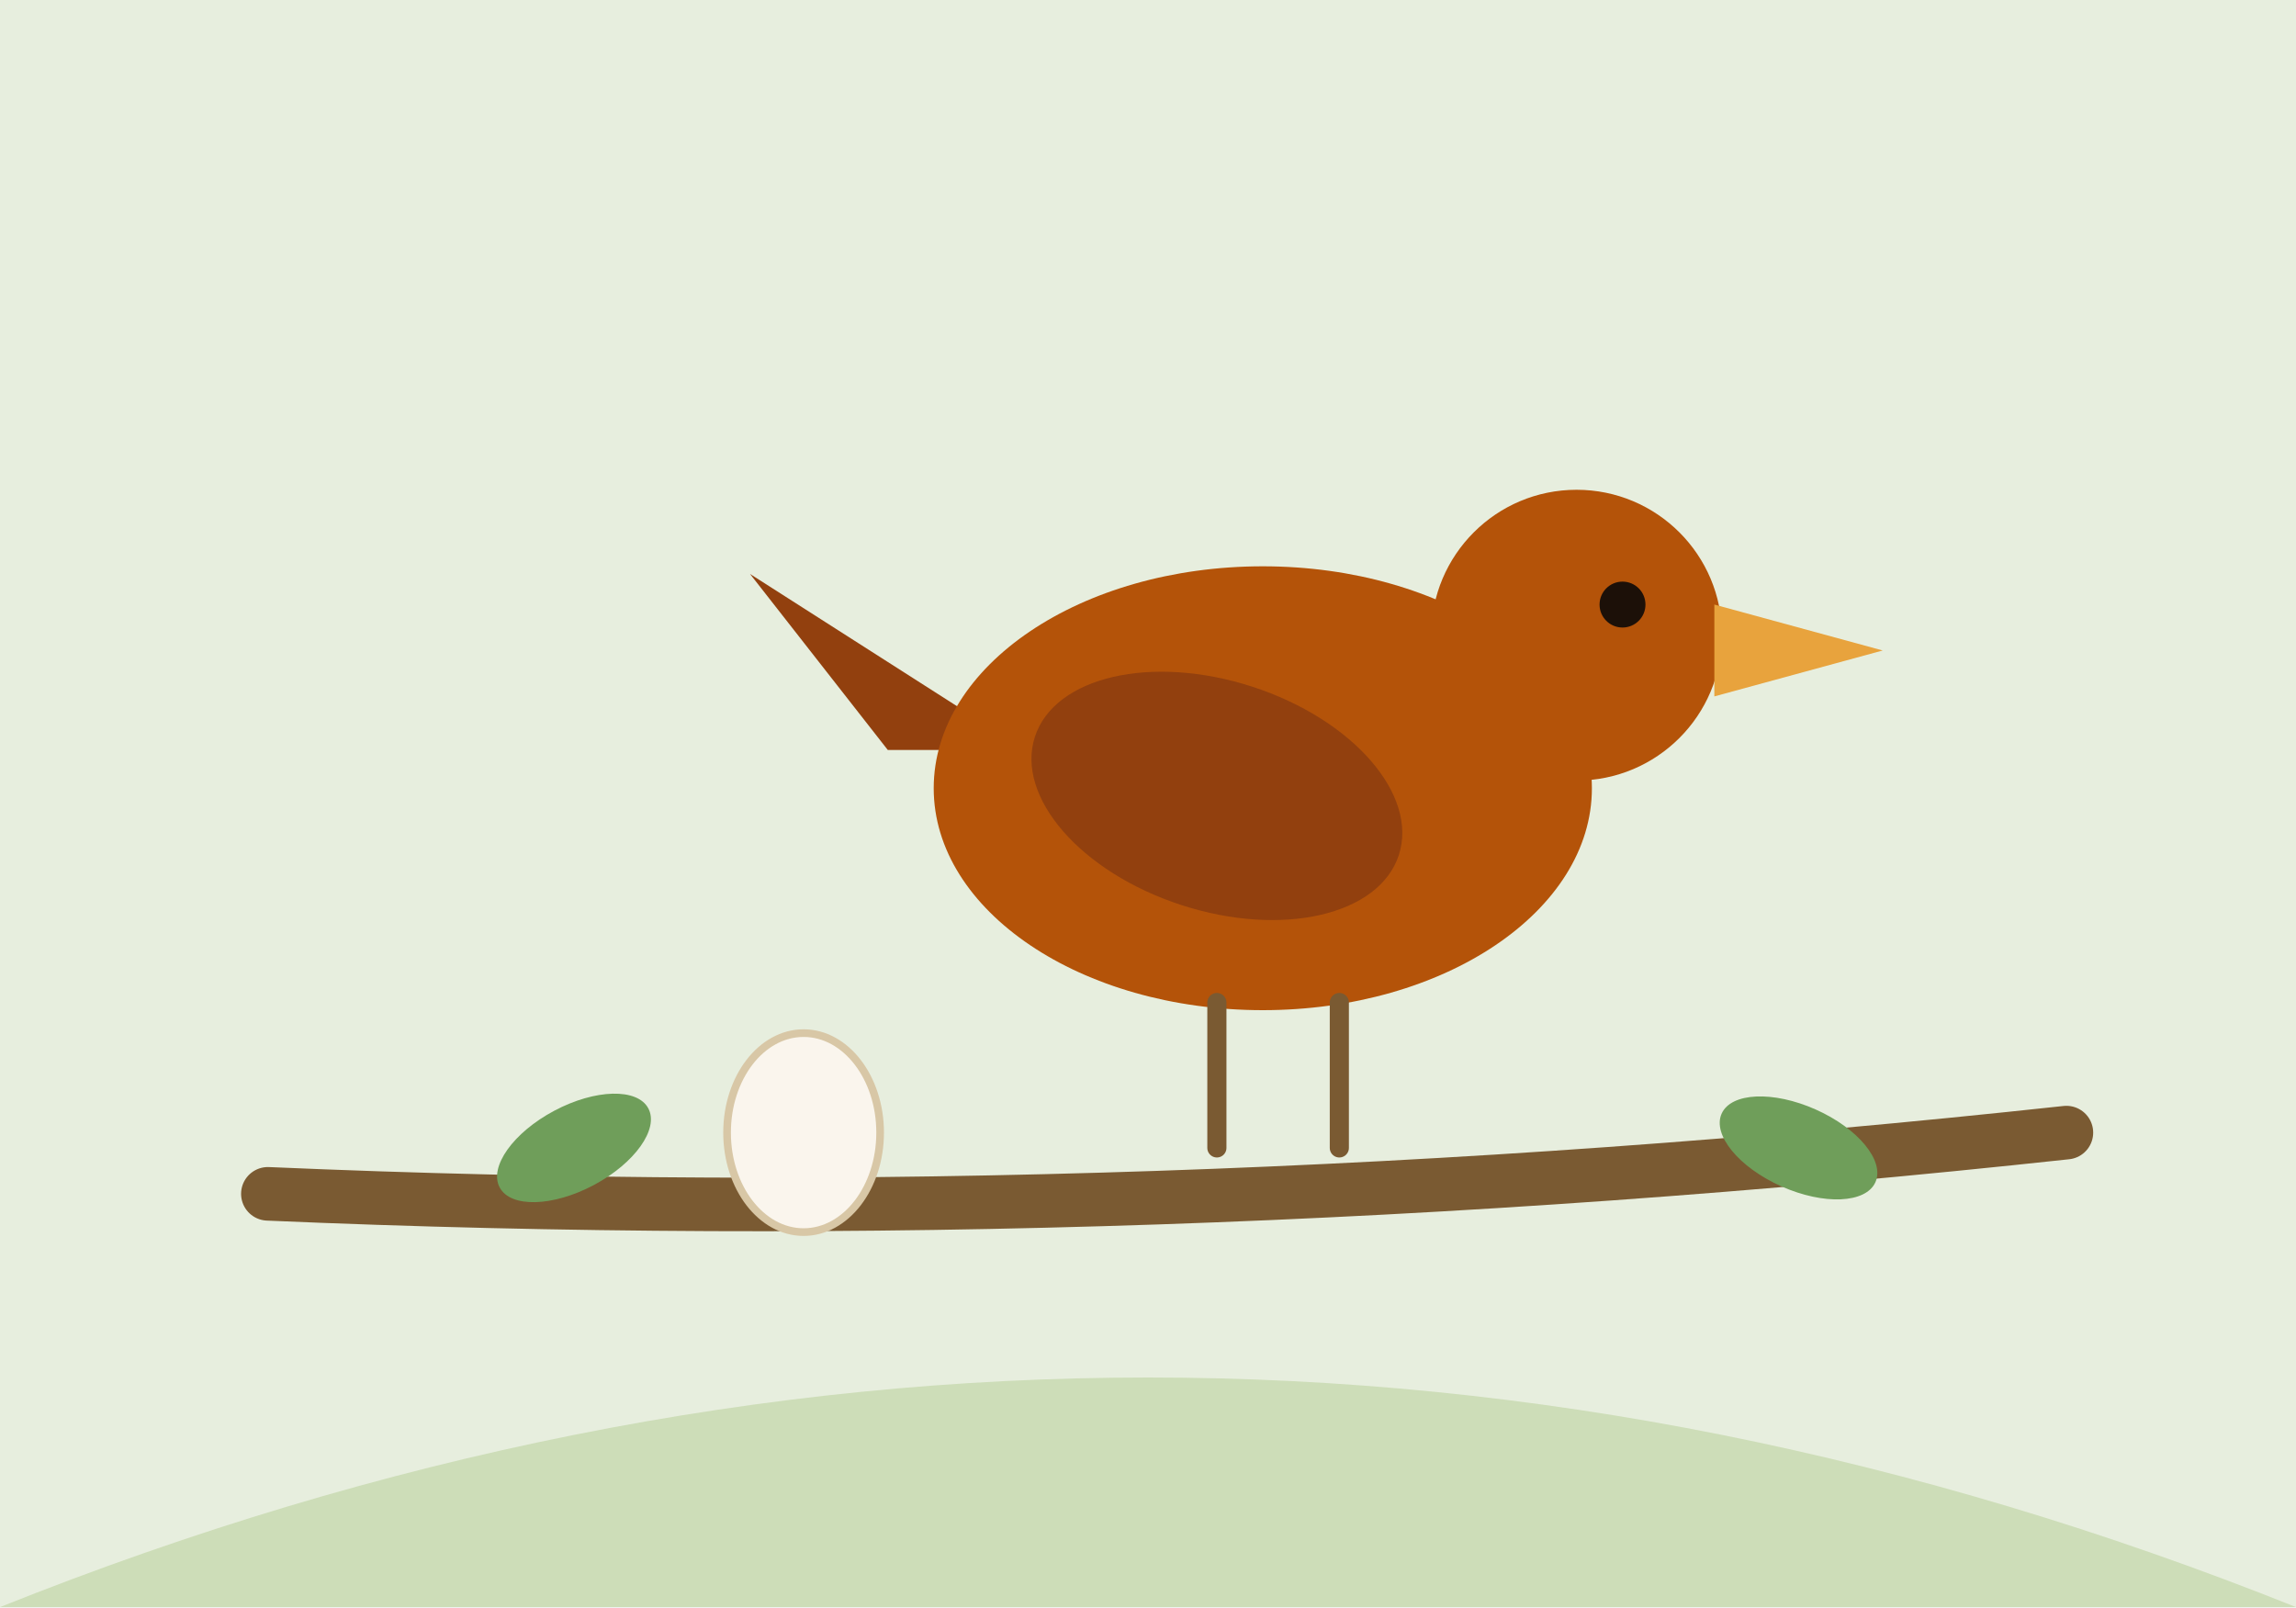
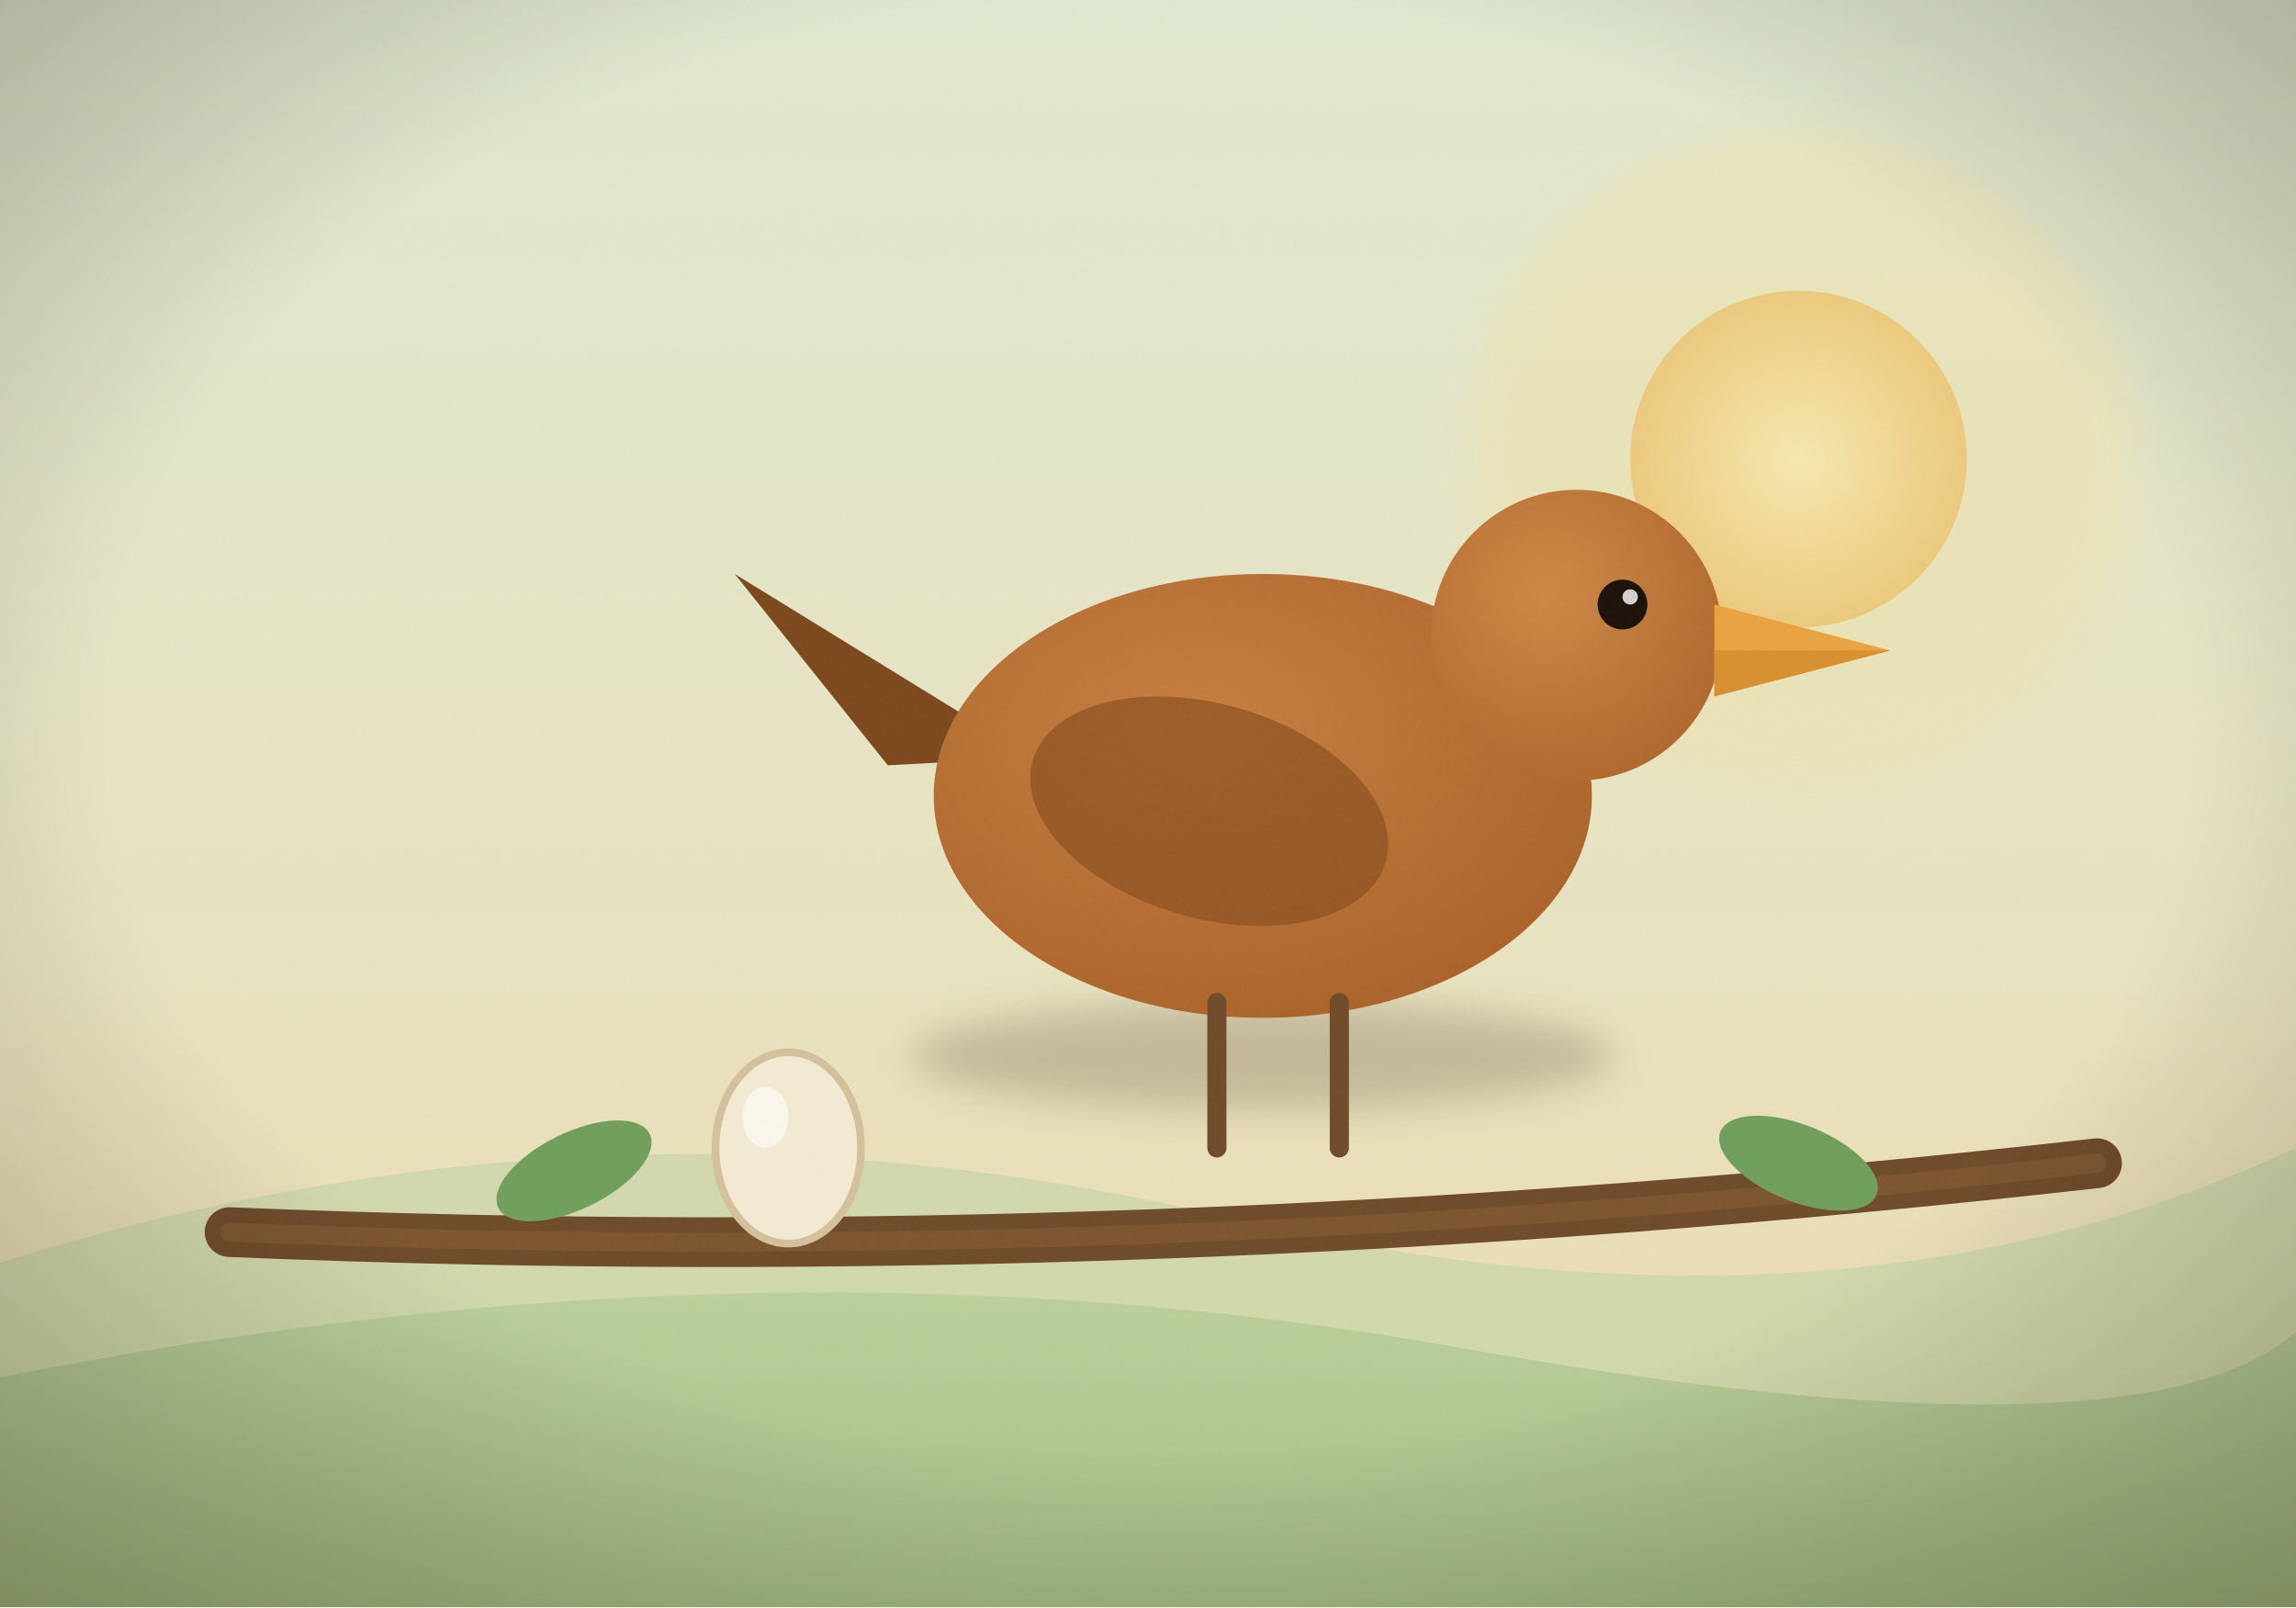
<svg xmlns="http://www.w3.org/2000/svg" width="600" height="420" viewBox="0 0 600 420">
-   <rect width="600" height="420" fill="#e7eede" />
-   <path d="M0 420 Q 300 300 600 420 Z" fill="#cdddb8" />
-   <path d="M70 312 Q 300 322 540 296" stroke="#7a5a32" stroke-width="14" fill="none" stroke-linecap="round" />
+   <defs>
+     <linearGradient id="skyW" x1="0" y1="0" x2="0" y2="1">
+       <stop offset="0" stop-color="#dfe7cf" />
+       <stop offset="0.6" stop-color="#e8e3c0" />
+       <stop offset="1" stop-color="#eed7a8" />
+     </linearGradient>
+     <radialGradient id="sunW" cx="0.5" cy="0.5" r="0.5">
+       <stop offset="0" stop-color="#f6e7b0" />
+       <stop offset="1" stop-color="#ecca7c" />
+     </radialGradient>
+     <linearGradient id="hillW" x1="0" y1="0" x2="0" y2="1">
+       <stop offset="0" stop-color="#bcd09a" />
+       <stop offset="1" stop-color="#a6bd83" />
+     </linearGradient>
+     <radialGradient id="bodyW" cx="0.4" cy="0.35" r="0.8">
+       <stop offset="0" stop-color="#c87f3e" />
+       <stop offset="1" stop-color="#a55e25" />
+     </radialGradient>
+     <radialGradient id="headW" cx="0.4" cy="0.35" r="0.8">
+       <stop offset="0" stop-color="#cf8744" />
+       <stop offset="1" stop-color="#aa6228" />
+     </radialGradient>
+     <radialGradient id="vignW" cx="0.5" cy="0.45" r="0.75">
+       <stop offset="0.6" stop-color="#000000" stop-opacity="0" />
+       <stop offset="1" stop-color="#2f2a12" stop-opacity="0.34" />
+     </radialGradient>
+     <filter id="softW" x="-30%" y="-30%" width="160%" height="160%">
+       <feGaussianBlur stdDeviation="5" />
+     </filter>
+     <filter id="grainW" x="0" y="0" width="100%" height="100%">
+       <feTurbulence type="fractalNoise" baseFrequency="0.9" numOctaves="2" stitchTiles="stitch" />
+       <feColorMatrix type="saturate" values="0" />
+       <feComponentTransfer>
+         <feFuncA type="linear" slope="0.08" />
+       </feComponentTransfer>
+     </filter>
+   </defs>
+   <rect width="600" height="420" fill="url(#skyW)" />
+   <circle cx="470" cy="120" r="86" fill="#f3e1a6" opacity="0.4" filter="url(#softW)" />
+   <circle cx="470" cy="120" r="44" fill="url(#sunW)" />
+   <path d="M0 330 Q 160 280 320 318 T 600 300 V420 H0 Z" fill="#c6d6a6" opacity="0.7" />
+   <path d="M0 360 Q 200 320 380 352 T 600 348 V420 H0 Z" fill="url(#hillW)" />
+   <path d="M60 322 Q 300 332 548 304" stroke="#6e4a28" stroke-width="13" fill="none" stroke-linecap="round" />
+   <path d="M60 322 Q 300 332 548 304" stroke="#835c34" stroke-width="5" fill="none" stroke-linecap="round" opacity="0.6" />
  <g fill="#6f9e5a">
-     <ellipse cx="150" cy="300" rx="22" ry="11" transform="rotate(-28 150 300)" />
-     <ellipse cx="470" cy="300" rx="22" ry="11" transform="rotate(24 470 300)" />
+     <ellipse cx="150" cy="306" rx="22" ry="10" transform="rotate(-26 150 306)" />
+     <ellipse cx="470" cy="304" rx="22" ry="10" transform="rotate(22 470 304)" />
  </g>
-   <ellipse cx="210" cy="296" rx="20" ry="26" fill="#faf5ed" stroke="#d8c7a6" stroke-width="2" />
-   <g>
-     <polygon points="232,196 196,150 268,196" fill="#92400e" />
-     <ellipse cx="330" cy="206" rx="86" ry="58" fill="#b45309" />
-     <ellipse cx="318" cy="208" rx="50" ry="30" transform="rotate(18 318 208)" fill="#92400e" />
-     <circle cx="412" cy="166" r="38" fill="#b45309" />
-     <polygon points="448,158 492,170 448,182" fill="#e8a33d" />
-     <circle cx="424" cy="158" r="6" fill="#1c1008" />
-     <g stroke="#7a5a32" stroke-width="5" stroke-linecap="round">
-       <line x1="318" y1="262" x2="318" y2="300" />
-       <line x1="350" y1="262" x2="350" y2="300" />
-     </g>
+   <ellipse cx="206" cy="300" rx="19" ry="25" fill="#f3ead2" stroke="#d3c19a" stroke-width="2" />
+   <ellipse cx="200" cy="292" rx="6" ry="8" fill="#ffffff" opacity="0.6" />
+   <ellipse cx="330" cy="276" rx="92" ry="14" fill="#3a2c12" opacity="0.22" filter="url(#softW)" />
+   <polygon points="232,200 192,150 270,198" fill="#7c481d" />
+   <ellipse cx="330" cy="208" rx="86" ry="58" fill="url(#bodyW)" />
+   <ellipse cx="316" cy="212" rx="48" ry="28" transform="rotate(16 316 212)" fill="#8a4f1f" opacity="0.7" />
+   <circle cx="412" cy="166" r="38" fill="url(#headW)" />
+   <polygon points="448,158 494,170 448,182" fill="#e9a23f" />
+   <polygon points="448,170 494,170 448,182" fill="#d8902f" />
+   <circle cx="424" cy="158" r="6.5" fill="#1c1008" />
+   <circle cx="426" cy="156" r="2" fill="#ffffff" opacity="0.8" />
+   <g stroke="#6e4a28" stroke-width="5" stroke-linecap="round">
+     <line x1="318" y1="262" x2="318" y2="300" />
+     <line x1="350" y1="262" x2="350" y2="300" />
  </g>
+   <rect width="600" height="420" filter="url(#grainW)" opacity="0.5" />
+   <rect width="600" height="420" fill="url(#vignW)" />
</svg>
